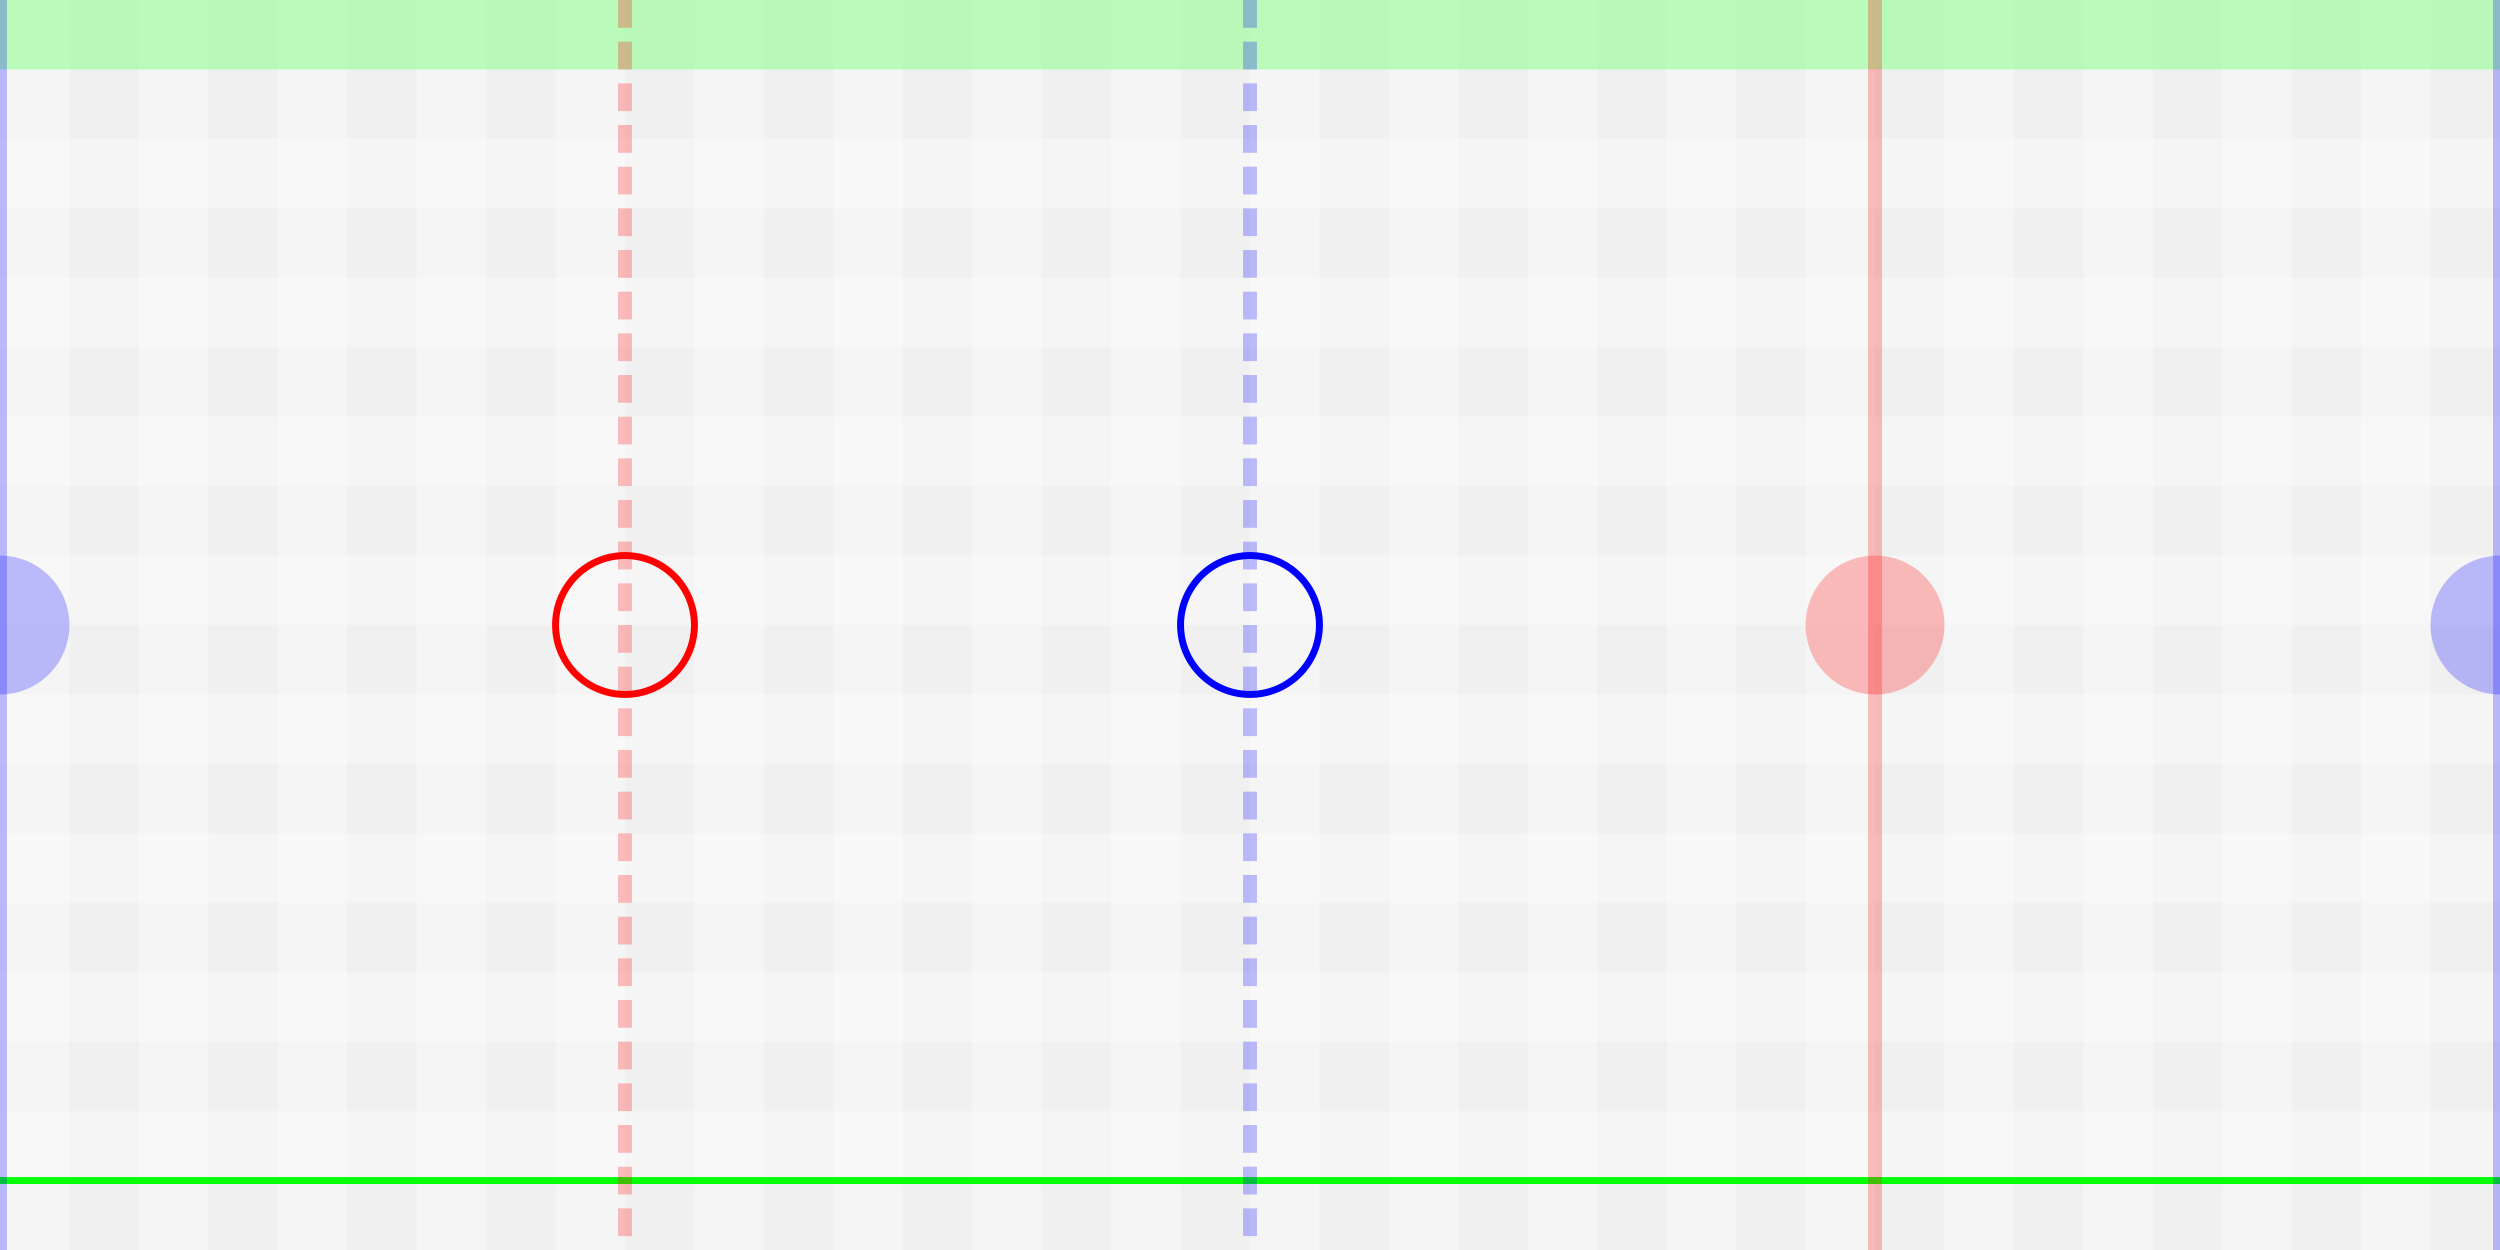
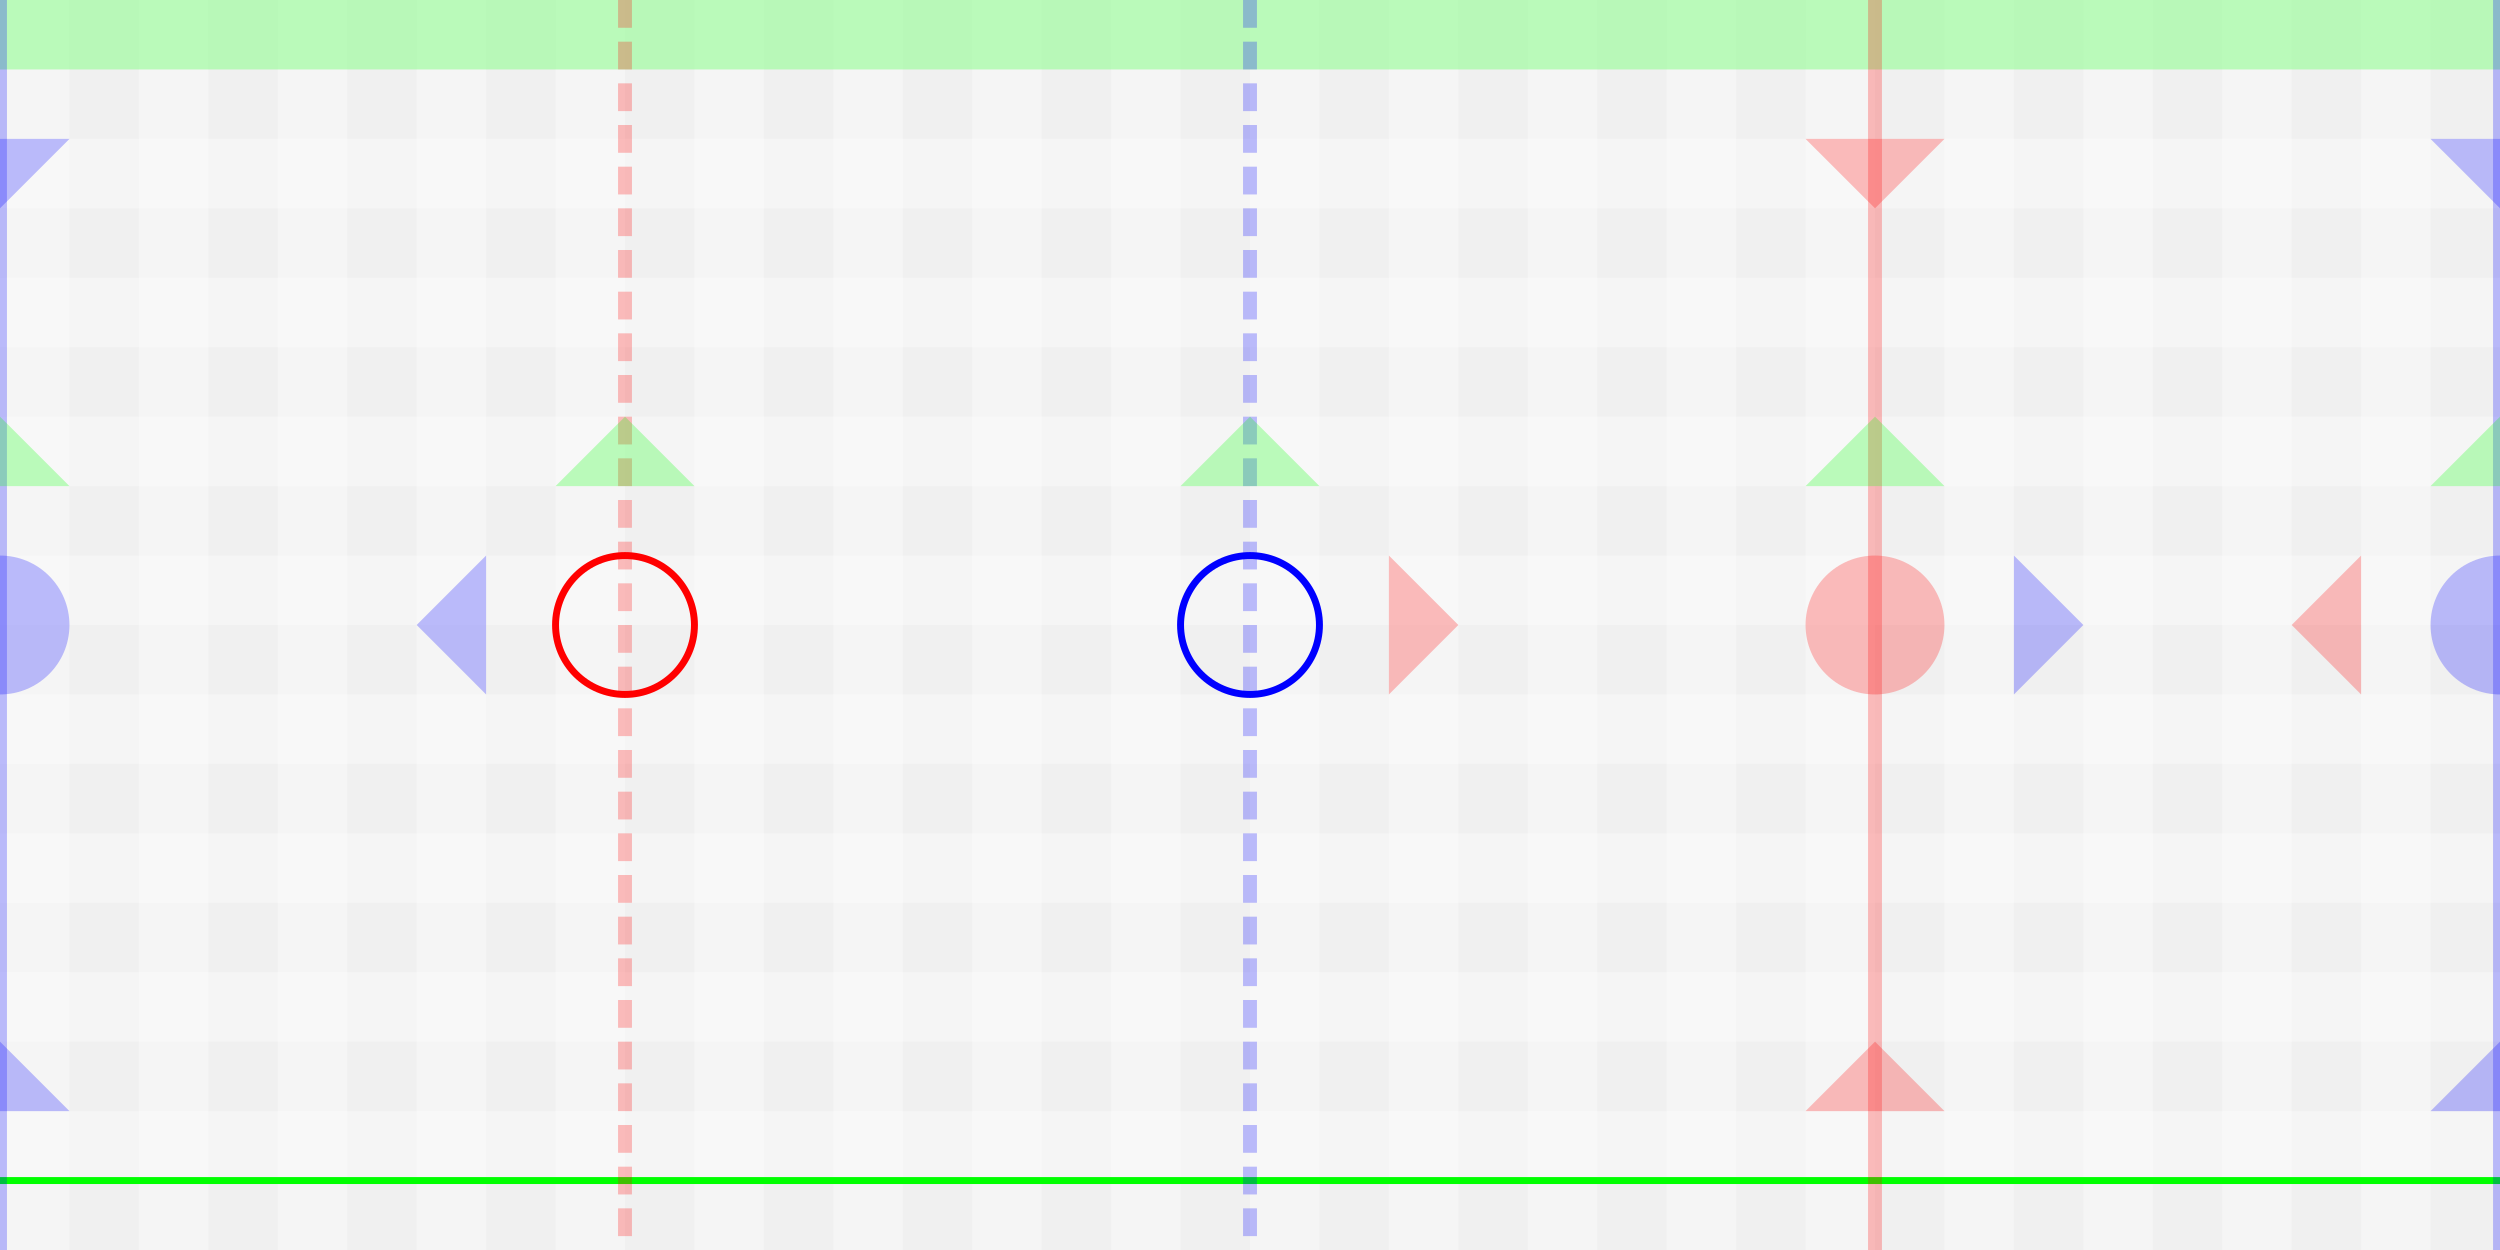
<svg xmlns="http://www.w3.org/2000/svg" width="3600" height="1800" viewBox="0 0 952.5 476.25" version="1.1" id="svg8">
  <defs id="defs2" />
  <g id="layer1" transform="translate(0,179.25)">
    <rect style="fill:#ffffff;fill-opacity:0.333;stroke:none;stroke-width:0.265;stroke-miterlimit:4;stroke-dasharray:1.59, 1.59;stroke-dashoffset:0;stroke-opacity:1" id="rect1147" width="952.5" height="26.458" x="0" y="-179.25" />
    <rect style="fill:#ffffff;fill-opacity:0.333;stroke:none;stroke-width:0.265;stroke-miterlimit:4;stroke-dasharray:1.59, 1.59;stroke-dashoffset:0;stroke-opacity:1" id="rect1147-1" width="952.5" height="26.458" x="0" y="-126.333" />
    <rect style="fill:#ffffff;fill-opacity:0.333;stroke:none;stroke-width:0.265;stroke-miterlimit:4;stroke-dasharray:1.59, 1.59;stroke-dashoffset:0;stroke-opacity:1" id="rect1147-0" width="952.5" height="26.458" x="0" y="-73.417" />
    <rect style="fill:#ffffff;fill-opacity:0.333;stroke:none;stroke-width:0.265;stroke-miterlimit:4;stroke-dasharray:1.59, 1.59;stroke-dashoffset:0;stroke-opacity:1" id="rect1147-6" width="952.5" height="26.458" x="0" y="-20.5" />
    <rect style="fill:#ffffff;fill-opacity:0.333;stroke:none;stroke-width:0.265;stroke-miterlimit:4;stroke-dasharray:1.59, 1.59;stroke-dashoffset:0;stroke-opacity:1" id="rect1147-1-3" width="952.5" height="26.458" x="0" y="32.417" />
    <rect style="fill:#ffffff;fill-opacity:0.333;stroke:none;stroke-width:0.265;stroke-miterlimit:4;stroke-dasharray:1.59, 1.59;stroke-dashoffset:0;stroke-opacity:1" id="rect1147-0-2" width="952.5" height="26.458" x="0" y="85.333" />
    <rect style="fill:#ffffff;fill-opacity:0.333;stroke:none;stroke-width:0.265;stroke-miterlimit:4;stroke-dasharray:1.59, 1.59;stroke-dashoffset:0;stroke-opacity:1" id="rect1147-06" width="952.5" height="26.458" x="0" y="138.25" />
    <rect style="fill:#ffffff;fill-opacity:0.333;stroke:none;stroke-width:0.265;stroke-miterlimit:4;stroke-dasharray:1.59, 1.59;stroke-dashoffset:0;stroke-opacity:1" id="rect1147-1-1" width="952.5" height="26.458" x="0" y="191.167" />
    <rect style="fill:#ffffff;fill-opacity:0.333;stroke:none;stroke-width:0.265;stroke-miterlimit:4;stroke-dasharray:1.59, 1.59;stroke-dashoffset:0;stroke-opacity:1" id="rect1147-0-5" width="952.5" height="26.458" x="0" y="244.083" />
    <rect style="fill:#ffffff;fill-opacity:0.333;stroke:none;stroke-width:0.265;stroke-miterlimit:4;stroke-dasharray:1.59, 1.59;stroke-dashoffset:0;stroke-opacity:1" id="rect1201" width="26.458" height="476.25" x="0" y="-179.25" />
    <rect style="fill:#ffffff;fill-opacity:0.333;stroke:none;stroke-width:0.265;stroke-miterlimit:4;stroke-dasharray:1.59, 1.59;stroke-dashoffset:0;stroke-opacity:1" id="rect1201-5" width="26.458" height="476.25" x="52.917" y="-179.25" />
    <rect style="fill:#ffffff;fill-opacity:0.333;stroke:none;stroke-width:0.265;stroke-miterlimit:4;stroke-dasharray:1.59, 1.59;stroke-dashoffset:0;stroke-opacity:1" id="rect1201-4" width="26.458" height="476.25" x="105.833" y="-179.25" />
    <rect style="fill:#ffffff;fill-opacity:0.333;stroke:none;stroke-width:0.265;stroke-miterlimit:4;stroke-dasharray:1.59, 1.59;stroke-dashoffset:0;stroke-opacity:1" id="rect1201-7" width="26.458" height="476.25" x="158.75" y="-179.25" />
    <rect style="fill:#ffffff;fill-opacity:0.333;stroke:none;stroke-width:0.265;stroke-miterlimit:4;stroke-dasharray:1.59, 1.59;stroke-dashoffset:0;stroke-opacity:1" id="rect1201-6" width="26.458" height="476.25" x="211.667" y="-179.25" />
    <rect style="fill:#ffffff;fill-opacity:0.333;stroke:none;stroke-width:0.265;stroke-miterlimit:4;stroke-dasharray:1.59, 1.59;stroke-dashoffset:0;stroke-opacity:1" id="rect1201-56" width="26.458" height="476.25" x="264.583" y="-179.25" />
    <rect style="fill:#ffffff;fill-opacity:0.333;stroke:none;stroke-width:0.265;stroke-miterlimit:4;stroke-dasharray:1.59, 1.59;stroke-dashoffset:0;stroke-opacity:1" id="rect1201-9" width="26.458" height="476.25" x="317.5" y="-179.25" />
    <rect style="fill:#ffffff;fill-opacity:0.333;stroke:none;stroke-width:0.265;stroke-miterlimit:4;stroke-dasharray:1.59, 1.59;stroke-dashoffset:0;stroke-opacity:1" id="rect1201-3" width="26.458" height="476.25" x="370.417" y="-179.25" />
    <rect style="fill:#ffffff;fill-opacity:0.333;stroke:none;stroke-width:0.265;stroke-miterlimit:4;stroke-dasharray:1.59, 1.59;stroke-dashoffset:0;stroke-opacity:1" id="rect1201-74" width="26.458" height="476.25" x="423.333" y="-179.25" />
    <rect style="fill:#ffffff;fill-opacity:0.333;stroke:none;stroke-width:0.265;stroke-miterlimit:4;stroke-dasharray:1.59, 1.59;stroke-dashoffset:0;stroke-opacity:1" id="rect1201-54" width="26.458" height="476.25" x="476.25" y="-179.25" />
    <rect style="fill:#ffffff;fill-opacity:0.333;stroke:none;stroke-width:0.265;stroke-miterlimit:4;stroke-dasharray:1.59, 1.59;stroke-dashoffset:0;stroke-opacity:1" id="rect1201-30" width="26.458" height="476.25" x="529.167" y="-179.25" />
    <rect style="fill:#ffffff;fill-opacity:0.333;stroke:none;stroke-width:0.265;stroke-miterlimit:4;stroke-dasharray:1.59, 1.59;stroke-dashoffset:0;stroke-opacity:1" id="rect1201-78" width="26.458" height="476.25" x="582.083" y="-179.25" />
    <rect style="fill:#ffffff;fill-opacity:0.333;stroke:none;stroke-width:0.265;stroke-miterlimit:4;stroke-dasharray:1.59, 1.59;stroke-dashoffset:0;stroke-opacity:1" id="rect1201-68" width="26.458" height="476.25" x="635" y="-179.25" />
    <rect style="fill:#ffffff;fill-opacity:0.333;stroke:none;stroke-width:0.265;stroke-miterlimit:4;stroke-dasharray:1.59, 1.59;stroke-dashoffset:0;stroke-opacity:1" id="rect1201-8" width="26.458" height="476.25" x="687.917" y="-179.25" />
    <rect style="fill:#ffffff;fill-opacity:0.333;stroke:none;stroke-width:0.265;stroke-miterlimit:4;stroke-dasharray:1.59, 1.59;stroke-dashoffset:0;stroke-opacity:1" id="rect1201-43" width="26.458" height="476.25" x="740.833" y="-179.25" />
    <rect style="fill:#ffffff;fill-opacity:0.333;stroke:none;stroke-width:0.265;stroke-miterlimit:4;stroke-dasharray:1.59, 1.59;stroke-dashoffset:0;stroke-opacity:1" id="rect1201-1" width="26.458" height="476.25" x="793.75" y="-179.25" />
    <rect style="fill:#ffffff;fill-opacity:0.333;stroke:none;stroke-width:0.265;stroke-miterlimit:4;stroke-dasharray:1.59, 1.59;stroke-dashoffset:0;stroke-opacity:1" id="rect1201-49" width="26.458" height="476.25" x="846.667" y="-179.25" />
    <rect style="fill:#ffffff;fill-opacity:0.333;stroke:none;stroke-width:0.265;stroke-miterlimit:4;stroke-dasharray:1.59, 1.59;stroke-dashoffset:0;stroke-opacity:1" id="rect1201-2" width="26.458" height="476.25" x="899.583" y="-179.25" />
  </g>
  <g id="layer2" style="display:inline">
    <rect transform="translate(0,179.25)" style="fill:#00ff00;fill-opacity:0.251;stroke:none;stroke-width:5;stroke-linecap:round;stroke-miterlimit:4;stroke-dasharray:none;stroke-dashoffset:0;stroke-opacity:1" id="rect848" width="952.5" height="26.458" x="0" y="-179.25" />
    <circle transform="translate(0,179.25)" style="fill:#0000ff;fill-opacity:0.251;stroke:none;stroke-width:0.265;stroke-miterlimit:4;stroke-dasharray:1.59, 1.59;stroke-dashoffset:0;stroke-opacity:1" id="path1326" cx="1.925097e-12" cy="58.875" r="26.458" />
    <circle transform="translate(0,179.25)" style="fill:#0000ff;fill-opacity:0.251;stroke:none;stroke-width:0.265;stroke-miterlimit:4;stroke-dasharray:1.59, 1.59;stroke-dashoffset:0;stroke-opacity:1" id="path1326-0" cx="952.5" cy="58.875" r="26.458" />
    <path transform="translate(0,179.25)" style="fill:none;stroke:#00ff00;stroke-width:2.646;stroke-linecap:butt;stroke-linejoin:miter;stroke-miterlimit:4;stroke-dasharray:none;stroke-opacity:1" d="M 0,270.542 H 952.5" id="path859" />
    <path transform="translate(0,179.25)" style="fill:none;stroke:#ff0000;stroke-width:5.292;stroke-linecap:butt;stroke-linejoin:miter;stroke-miterlimit:4;stroke-dasharray:10.583, 5.292;stroke-dashoffset:0;stroke-opacity:0.251" d="M 238.125,-179.25 V 297" id="path851" />
    <path transform="translate(0,179.25)" style="fill:none;stroke:#ff0000;stroke-width:5.292;stroke-linecap:butt;stroke-linejoin:miter;stroke-miterlimit:4;stroke-dasharray:none;stroke-opacity:0.251" d="M 714.375,-179.25 V 297" id="path851-6" />
    <circle transform="translate(0,179.25)" style="fill:none;fill-opacity:0.251;stroke:#ff0000;stroke-width:2.646;stroke-linecap:round;stroke-miterlimit:4;stroke-dasharray:none;stroke-dashoffset:0;stroke-opacity:1" id="path1326-0-6-6" cx="238.125" cy="58.875" r="26.458" />
    <circle transform="translate(0,179.25)" style="fill:#ff0000;fill-opacity:0.251;stroke:none;stroke-width:0.265;stroke-miterlimit:4;stroke-dasharray:1.59, 1.59;stroke-dashoffset:0;stroke-opacity:1" id="path1326-0-2" cx="714.375" cy="58.875" r="26.458" />
    <path transform="translate(0,179.25)" style="fill:none;stroke:#0000ff;stroke-width:5.292;stroke-linecap:butt;stroke-linejoin:miter;stroke-miterlimit:4;stroke-dasharray:10.583, 5.292;stroke-dashoffset:0;stroke-opacity:0.251" d="M 476.25,-179.25 V 297" id="path851-7" />
    <circle transform="translate(0,179.25)" style="fill:none;fill-opacity:0.251;stroke:#0000ff;stroke-width:2.646;stroke-linecap:round;stroke-miterlimit:4;stroke-dasharray:none;stroke-dashoffset:0;stroke-opacity:1" id="path1326-0-6" cx="476.25" cy="58.875" r="26.458" />
    <path transform="translate(0,179.25)" style="fill:none;stroke:#0000ff;stroke-width:5.292;stroke-linecap:butt;stroke-linejoin:miter;stroke-miterlimit:4;stroke-dasharray:none;stroke-opacity:0.251" d="M 5.9205263e-6,-179.25 V 297" id="path851-7-5" />
    <path transform="translate(0,179.25)" style="fill:none;stroke:#0000ff;stroke-width:5.292;stroke-linecap:butt;stroke-linejoin:miter;stroke-miterlimit:4;stroke-dasharray:none;stroke-opacity:0.251" d="M 952.5,-179.25 V 297" id="path851-7-3" />
+     <path style="fill:#00ff00;fill-opacity:0.25;stroke:none;stroke-width:0.265px;stroke-linecap:butt;stroke-linejoin:miter;stroke-opacity:1" d="m 476.25,158.75 -26.458,26.458 h 52.917 z" id="path918" />
+     <path style="display:inline;fill:#00ff00;fill-opacity:0.25;stroke:none;stroke-width:0.265px;stroke-linecap:butt;stroke-linejoin:miter;stroke-opacity:1" d="m 714.375,158.75 -26.458,26.458 h 52.917 z" id="path918-7" />
+     <path style="display:inline;fill:#00ff00;fill-opacity:0.25;stroke:none;stroke-width:0.265px;stroke-linecap:butt;stroke-linejoin:miter;stroke-opacity:1" d="m 238.125,158.75 -26.458,26.458 h 52.917 z" id="path918-5" />
+     <path style="display:inline;fill:#00ff00;fill-opacity:0.25;stroke:none;stroke-width:0.265px;stroke-linecap:butt;stroke-linejoin:miter;stroke-opacity:1" d="m 952.5,158.75 -26.458,26.458 h 52.917 z" id="path918-35" />
+     <path style="display:inline;fill:#00ff00;fill-opacity:0.25;stroke:none;stroke-width:0.265px;stroke-linecap:butt;stroke-linejoin:miter;stroke-opacity:1" d="m 0,158.75 -26.458,26.458 h 52.917 z" id="path918-6" />
+     <path style="display:inline;fill:#ff0000;fill-opacity:0.25;stroke:none;stroke-width:0.265px;stroke-linecap:butt;stroke-linejoin:miter;stroke-opacity:1" d="m 555.625,238.125 -26.458,-26.458 v 52.917 z" id="path918-3" />
+     <path style="display:inline;fill:#ff0000;fill-opacity:0.25;stroke:none;stroke-width:0.265px;stroke-linecap:butt;stroke-linejoin:miter;stroke-opacity:1" d="m 714.375,79.375 26.458,-26.458 h -52.917 z" id="path918-3-7" />
+     <path style="display:inline;fill:#ff0000;fill-opacity:0.25;stroke:none;stroke-width:0.265px;stroke-linecap:butt;stroke-linejoin:miter;stroke-opacity:1" d="m 873.125,238.125 26.458,-26.458 v 52.917 z" id="path918-3-9" />
+     <path style="display:inline;fill:#0000ff;fill-opacity:0.25;stroke:none;stroke-width:0.265px;stroke-linecap:butt;stroke-linejoin:miter;stroke-opacity:1" d="m 793.75,238.125 -26.458,-26.458 v 52.917 z" id="path918-3-6" />
+     <path style="display:inline;fill:#0000ff;fill-opacity:0.25;stroke:none;stroke-width:0.265px;stroke-linecap:butt;stroke-linejoin:miter;stroke-opacity:1" d="m 952.5,79.375 26.458,-26.458 h -52.917 z" id="path918-3-6-1" />
+     <path style="display:inline;fill:#0000ff;fill-opacity:0.25;stroke:none;stroke-width:0.265px;stroke-linecap:butt;stroke-linejoin:miter;stroke-opacity:1" d="m -1e-5,79.375 26.458,-26.458 h -52.917 z" id="path918-3-6-1-2" />
+     <path style="display:inline;fill:#ff0000;fill-opacity:0.25;stroke:none;stroke-width:0.265px;stroke-linecap:butt;stroke-linejoin:miter;stroke-opacity:1" d="m 714.375,396.875 26.458,26.458 h -52.917 z" id="path918-3-7-0" />
+     <path style="display:inline;fill:#0000ff;fill-opacity:0.25;stroke:none;stroke-width:0.265px;stroke-linecap:butt;stroke-linejoin:miter;stroke-opacity:1" d="m 952.5,396.875 26.458,26.458 h -52.917 z" id="path918-3-6-1-9" />
+     <path style="display:inline;fill:#0000ff;fill-opacity:0.25;stroke:none;stroke-width:0.265px;stroke-linecap:butt;stroke-linejoin:miter;stroke-opacity:1" d="M 3.0000066e-6,396.875 26.458,423.333 h -52.917 z" id="path918-3-6-1-2-3" />
+     <path style="display:inline;fill:#0000ff;fill-opacity:0.25;stroke:none;stroke-width:0.265px;stroke-linecap:butt;stroke-linejoin:miter;stroke-opacity:1" d="m 158.75,238.125 26.458,-26.458 v 52.917 z" id="path918-3-6-2" />
  </g>
</svg>
